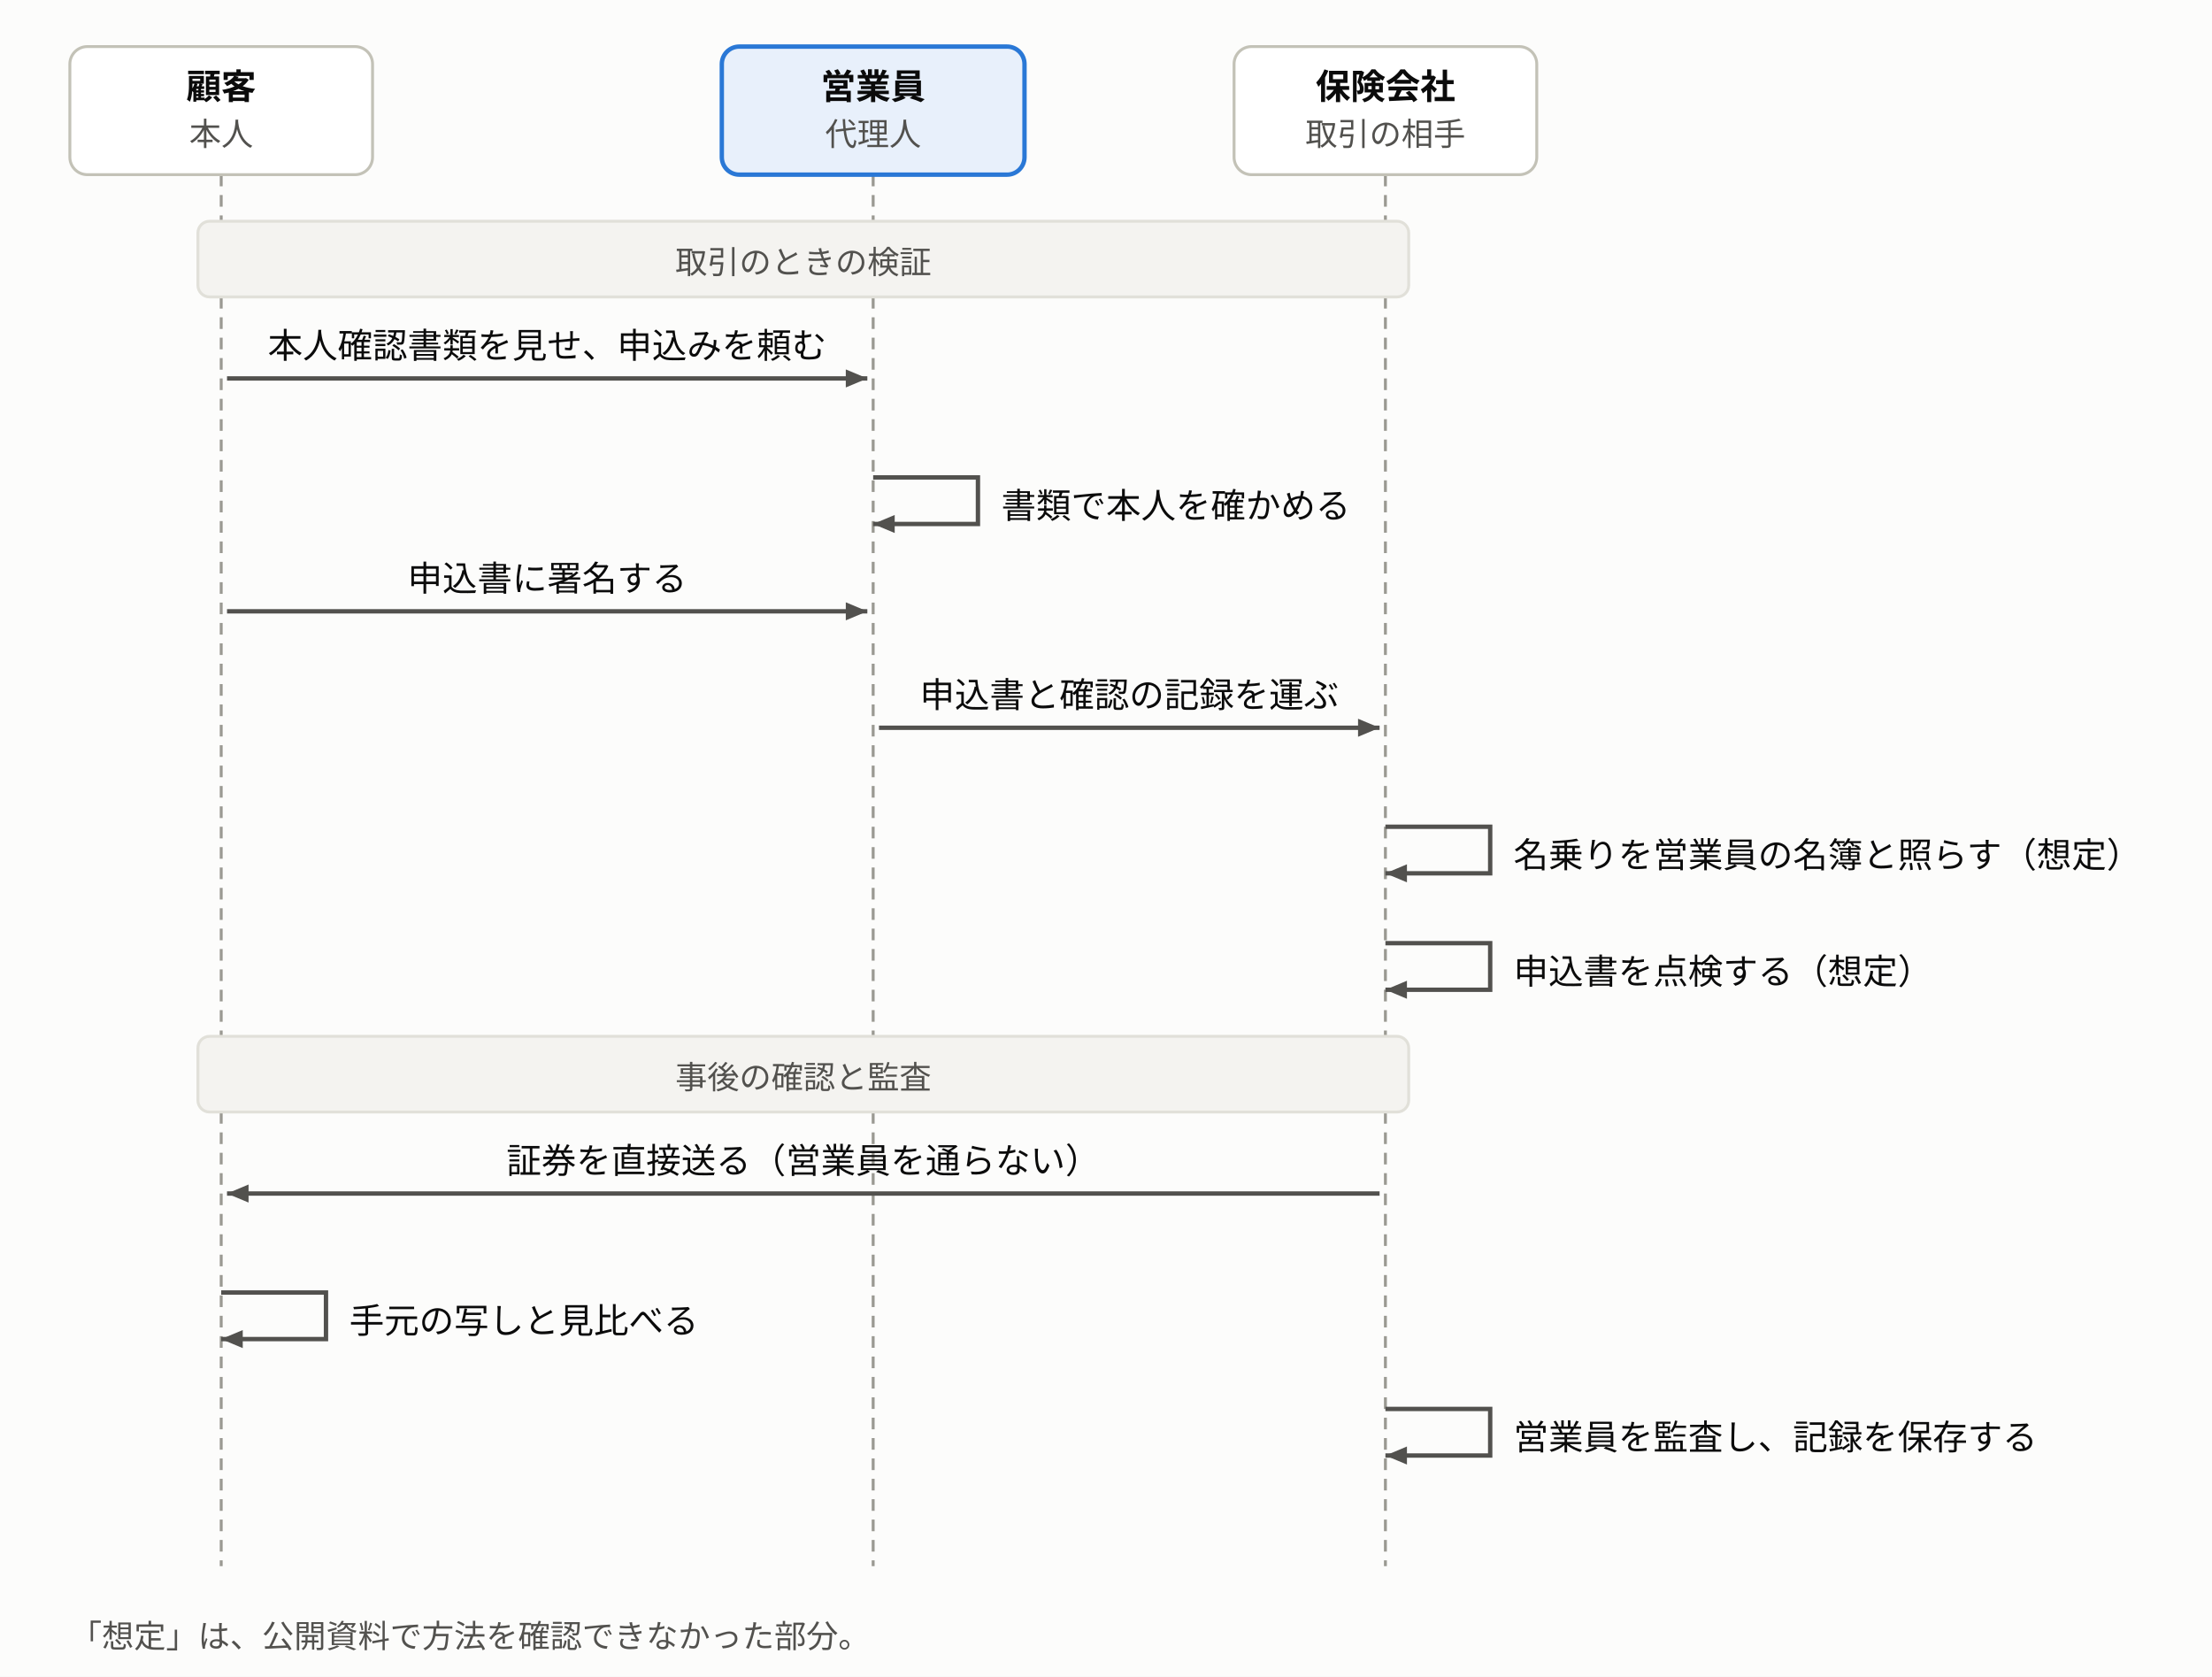
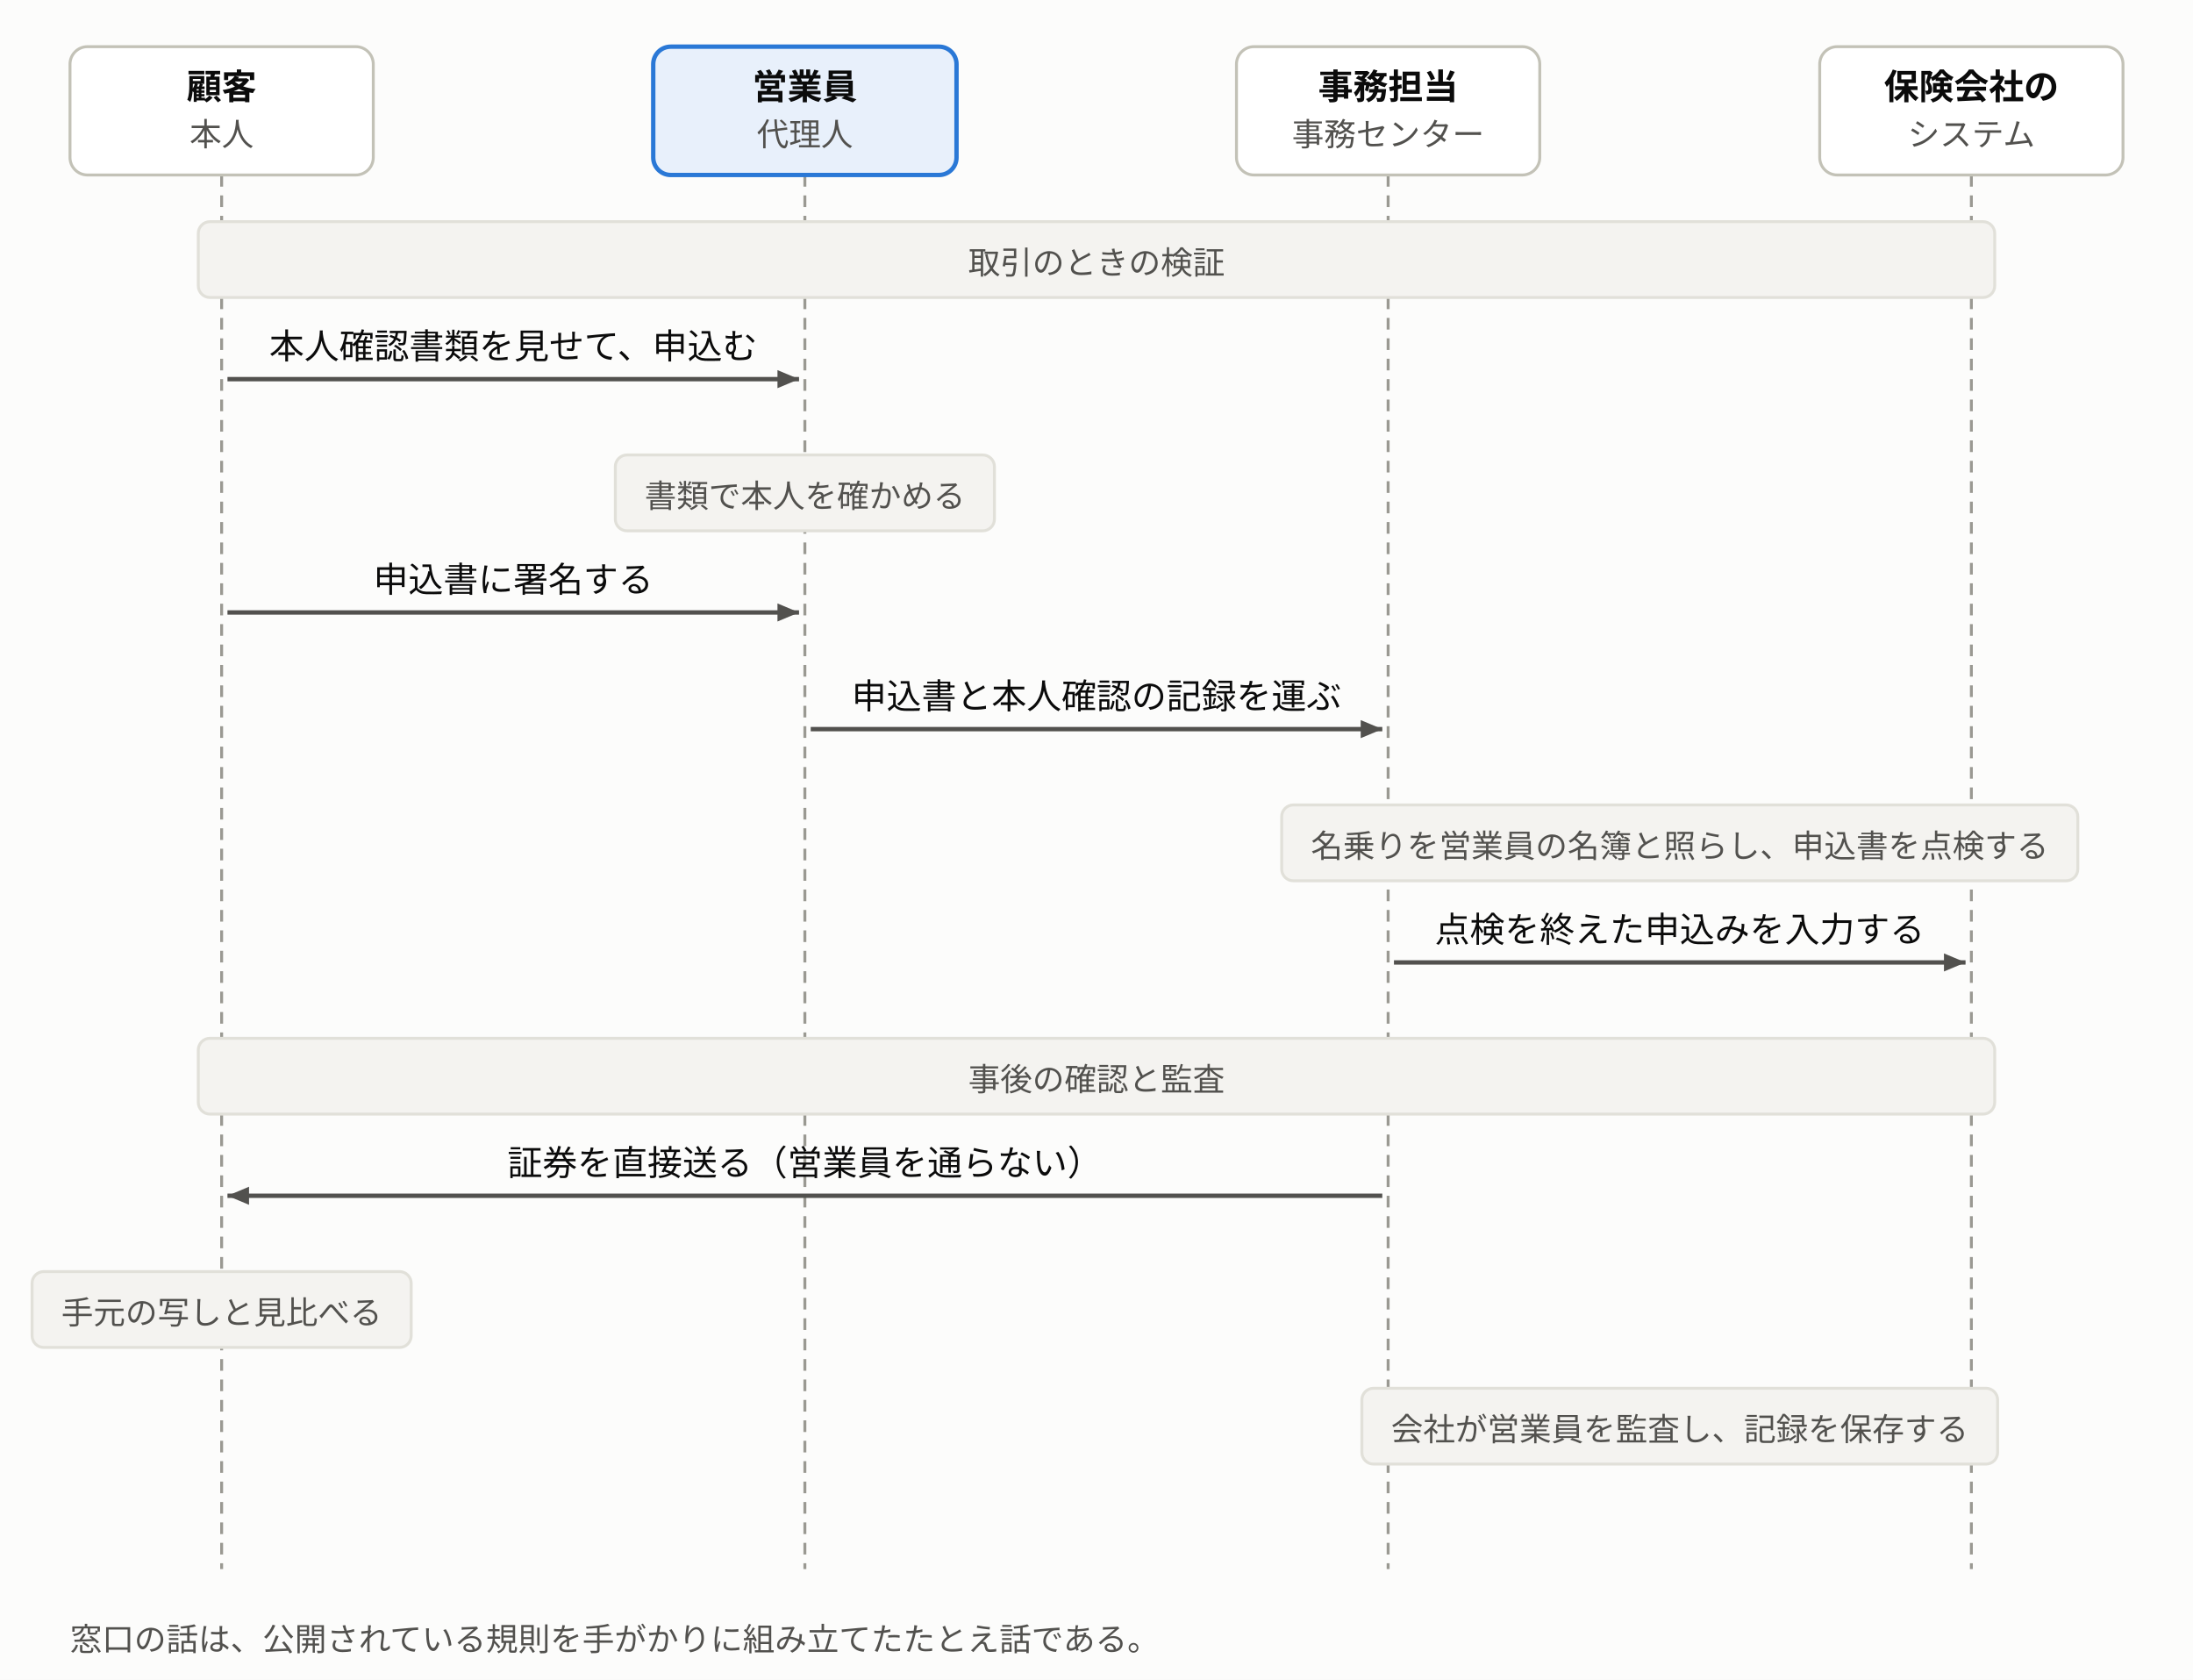
- <svg xmlns="http://www.w3.org/2000/svg" viewBox="0 0 760 576" width="760" height="576" role="img" aria-labelledby="t d">
+ <svg xmlns="http://www.w3.org/2000/svg" viewBox="0 0 752 576" width="752" height="576" role="img" aria-labelledby="t d">
  <style>
  svg { font-family: system-ui, -apple-system, "Hiragino Sans", "Noto Sans JP", sans-serif; }
  .bg { fill: #fcfcfb; } .ink { fill: #0b0b0b; } .ink2 { fill: #52514e; } .ink3 { fill: #898781; } .grid { stroke: #e1e0d9; stroke-width: 1; } .axis { stroke: #c3c2b7; stroke-width: 1; }
  .box { fill: #ffffff; stroke: #c3c2b7; stroke-width: 1; } .grp { fill: #f4f3f0; stroke: #e1e0d9; stroke-width: 1; } .track { fill: #e1e0d9; }
  .k1 { fill: #e8f0fb; stroke: #2a78d6; stroke-width: 1.5; } .k2 { fill: #fdeee7; stroke: #eb6834; stroke-width: 1.5; }
  .kadd { fill: #e6f6ef; stroke: #1baf7a; stroke-width: 1.5; } .krem { fill: #fdeceb; stroke: #e34948; stroke-width: 1.5; stroke-dasharray: 5 3; }
  .line { stroke: #52514e; stroke-width: 1.5; fill: none; } .dash { stroke: #9a9992; stroke-width: 1; stroke-dasharray: 4 3; fill: none; } .head { fill: #52514e; }
  .ladd { stroke: #1baf7a; stroke-width: 2; fill: none; } .lrem { stroke: #e34948; stroke-width: 1.5; stroke-dasharray: 5 3; fill: none; } .hadd { fill: #1baf7a; } .hrem { fill: #e34948; }
  .l1, .l2, .l3, .lg { stroke-width: 2; fill: none; stroke-linejoin: round; stroke-linecap: round; } .l1 { stroke: #2a78d6; } .l2 { stroke: #eb6834; } .l3 { stroke: #1baf7a; } .lg { stroke: #898781; }
  .link { stroke: #c3c2b7; stroke-width: 3; stroke-linecap: round; } .ring { stroke: #fcfcfb; stroke-width: 2; } .mark { stroke: #0b0b0b; stroke-width: 1.5; } .today { stroke: #0b0b0b; stroke-width: 1.5; }
  .s1 { fill: #2a78d6; } .s2 { fill: #eb6834; } .s3 { fill: #1baf7a; } .s4 { fill: #eda100; } .s5 { fill: #e87ba4; } .gray { fill: #898781; } .onfill { fill: #0b0b0b; }
  .h1 { fill: #cde2fb; } .h2 { fill: #86b6ef; } .h3 { fill: #3987e5; } .h4 { fill: #1c5cab; } .h5 { fill: #0d366b; }
  .t1, .t2, .t3 { fill: #0b0b0b; } .t4, .t5 { fill: #ffffff; }
  .ok { fill: #0ca30c; } .warn { fill: #fab219; } .bad { fill: #d03b3b; } .glyph { stroke: #ffffff; stroke-width: 2; fill: none; stroke-linecap: round; stroke-linejoin: round; }
  @media (prefers-color-scheme: dark) {
    .bg { fill: #1a1a19; } .ink { fill: #f0efec; } .ink2 { fill: #c3c2b7; } .ink3 { fill: #898781; } .grid { stroke: #2c2c2a; } .axis { stroke: #383835; }
    .box { fill: #242422; stroke: #4a4a46; } .grp { fill: #20201f; stroke: #2c2c2a; } .track { fill: #2c2c2a; }
    .k1 { fill: #17263a; stroke: #3987e5; } .k2 { fill: #3a2218; stroke: #d95926; }
    .kadd { fill: #12281f; stroke: #199e70; } .krem { fill: #3a1c1c; stroke: #e66767; }
    .line { stroke: #c3c2b7; } .dash { stroke: #7a7972; } .head { fill: #c3c2b7; }
    .ladd { stroke: #199e70; } .lrem { stroke: #e66767; } .hadd { fill: #199e70; } .hrem { fill: #e66767; }
    .l1 { stroke: #3987e5; } .l2 { stroke: #d95926; } .l3 { stroke: #199e70; }
    .link { stroke: #5a5a55; } .ring { stroke: #1a1a19; } .mark { stroke: #f0efec; } .today { stroke: #f0efec; }
    .s1 { fill: #3987e5; } .s2 { fill: #d95926; } .s3 { fill: #199e70; } .s4 { fill: #c98500; } .s5 { fill: #d55181; }
    .h1 { fill: #0d366b; } .h2 { fill: #184f95; } .h3 { fill: #256abf; } .h4 { fill: #3987e5; } .h5 { fill: #9ec5f4; }
    .t1, .t2, .t3 { fill: #f0efec; } .t4, .t5 { fill: #0b0b0b; }
  }
</style>
-   <rect class="bg" width="760" height="576" />
+   <rect class="bg" width="752" height="576" />
  <line class="dash" x1="76" x2="76" y1="60" y2="538" />
-   <line class="dash" x1="300" x2="300" y1="60" y2="538" />
+   <line class="dash" x1="276" x2="276" y1="60" y2="538" />
  <line class="dash" x1="476" x2="476" y1="60" y2="538" />
+   <line class="dash" x1="676" x2="676" y1="60" y2="538" />
  <rect class="box" x="24" y="16" width="104" height="44" rx="6" />
  <text x="76" y="34" class="ink" font-size="12" text-anchor="middle" font-weight="600">顧客</text>
  <text x="76" y="50" class="ink2" font-size="11" text-anchor="middle" font-weight="400">本人</text>
-   <rect class="k1" x="248" y="16" width="104" height="44" rx="6" />
-   <text x="300" y="34" class="ink" font-size="12" text-anchor="middle" font-weight="600">営業員</text>
-   <text x="300" y="50" class="ink2" font-size="11" text-anchor="middle" font-weight="400">代理人</text>
+   <rect class="k1" x="224" y="16" width="104" height="44" rx="6" />
+   <text x="276" y="34" class="ink" font-size="12" text-anchor="middle" font-weight="600">営業員</text>
+   <text x="276" y="50" class="ink2" font-size="11" text-anchor="middle" font-weight="400">代理人</text>
  <rect class="box" x="424" y="16" width="104" height="44" rx="6" />
-   <text x="476" y="34" class="ink" font-size="12" text-anchor="middle" font-weight="600">保険会社</text>
-   <text x="476" y="50" class="ink2" font-size="11" text-anchor="middle" font-weight="400">取引の相手</text>
-   <rect class="grp" x="68" y="76" width="416" height="26" rx="4" />
-   <text x="276" y="94" class="ink2" font-size="11" text-anchor="middle" font-weight="400">取引のときの検証</text>
-   <polyline class="line" points="78,130 298,130" />
-   <polygon class="head" points="298,130 290.6,126.9 290.6,133.1" />
-   <text x="188" y="123" class="ink" font-size="12" text-anchor="middle" font-weight="400">本人確認書類を見せ、申込みを頼む</text>
-   <polyline class="line" points="300,164 336,164 336,180 300,180" />
-   <polygon class="head" points="300,180 307.4,183.1 307.4,176.9" />
-   <text x="344" y="178" class="ink" font-size="12" text-anchor="start" font-weight="400">書類で本人を確かめる</text>
-   <polyline class="line" points="78,210 298,210" />
-   <polygon class="head" points="298,210 290.6,206.9 290.6,213.1" />
-   <text x="188" y="203" class="ink" font-size="12" text-anchor="middle" font-weight="400">申込書に署名する</text>
-   <polyline class="line" points="302,250 474,250" />
+   <text x="476" y="34" class="ink" font-size="12" text-anchor="middle" font-weight="600">事務担当</text>
+   <text x="476" y="50" class="ink2" font-size="11" text-anchor="middle" font-weight="400">事務センター</text>
+   <rect class="box" x="624" y="16" width="104" height="44" rx="6" />
+   <text x="676" y="34" class="ink" font-size="12" text-anchor="middle" font-weight="600">保険会社の</text>
+   <text x="676" y="50" class="ink2" font-size="11" text-anchor="middle" font-weight="400">システム</text>
+   <rect class="grp" x="68" y="76" width="616" height="26" rx="4" />
+   <text x="376" y="94" class="ink2" font-size="11" text-anchor="middle" font-weight="400">取引のときの検証</text>
+   <polyline class="line" points="78,130 274,130" />
+   <polygon class="head" points="274,130 266.6,126.9 266.6,133.1" />
+   <text x="176" y="123" class="ink" font-size="12" text-anchor="middle" font-weight="400">本人確認書類を見せて、申込む</text>
+   <rect class="grp" x="211" y="156" width="130" height="26" rx="4" />
+   <text x="276" y="174" class="ink2" font-size="11" text-anchor="middle" font-weight="400">書類で本人を確かめる</text>
+   <polyline class="line" points="78,210 274,210" />
+   <polygon class="head" points="274,210 266.6,206.9 266.6,213.1" />
+   <text x="176" y="203" class="ink" font-size="12" text-anchor="middle" font-weight="400">申込書に署名する</text>
+   <polyline class="line" points="278,250 474,250" />
  <polygon class="head" points="474,250 466.6,246.9 466.6,253.1" />
-   <text x="388" y="243" class="ink" font-size="12" text-anchor="middle" font-weight="400">申込書と確認の記録を運ぶ</text>
-   <polyline class="line" points="476,284 512,284 512,300 476,300" />
-   <polygon class="head" points="476,300 483.4,303.1 483.4,296.9" />
-   <text x="520" y="298" class="ink" font-size="12" text-anchor="start" font-weight="400">名乗りを営業員の名簿と照らす（想定）</text>
-   <polyline class="line" points="476,324 512,324 512,340 476,340" />
-   <polygon class="head" points="476,340 483.4,343.1 483.4,336.9" />
-   <text x="520" y="338" class="ink" font-size="12" text-anchor="start" font-weight="400">申込書を点検する（想定）</text>
-   <rect class="grp" x="68" y="356" width="416" height="26" rx="4" />
-   <text x="276" y="374" class="ink2" font-size="11" text-anchor="middle" font-weight="400">事後の確認と監査</text>
+   <text x="376" y="243" class="ink" font-size="12" text-anchor="middle" font-weight="400">申込書と本人確認の記録を運ぶ</text>
+   <rect class="grp" x="439.5" y="276" width="273" height="26" rx="4" />
+   <text x="576" y="294" class="ink2" font-size="11" text-anchor="middle" font-weight="400">名乗りを営業員の名簿と照らし、申込書を点検する</text>
+   <polyline class="line" points="478,330 674,330" />
+   <polygon class="head" points="674,330 666.6,326.9 666.6,333.1" />
+   <text x="576" y="323" class="ink" font-size="12" text-anchor="middle" font-weight="400">点検を終えた申込みを入力する</text>
+   <rect class="grp" x="68" y="356" width="616" height="26" rx="4" />
+   <text x="376" y="374" class="ink2" font-size="11" text-anchor="middle" font-weight="400">事後の確認と監査</text>
  <polyline class="line" points="474,410 78,410" />
  <polygon class="head" points="78,410 85.4,413.1 85.4,406.9" />
  <text x="276" y="403" class="ink" font-size="12" text-anchor="middle" font-weight="400">証券を直接送る（営業員を通らない）</text>
-   <polyline class="line" points="76,444 112,444 112,460 76,460" />
-   <polygon class="head" points="76,460 83.4,463.1 83.4,456.9" />
-   <text x="120" y="458" class="ink" font-size="12" text-anchor="start" font-weight="400">手元の写しと見比べる</text>
-   <polyline class="line" points="476,484 512,484 512,500 476,500" />
-   <polygon class="head" points="476,500 483.4,503.1 483.4,496.9" />
-   <text x="520" y="498" class="ink" font-size="12" text-anchor="start" font-weight="400">営業員を監査し、記録を保存する</text>
-   <text x="24" y="566" class="ink2" font-size="11" text-anchor="start" font-weight="400">「想定」は、公開資料で方法を確認できなかった部分。</text>
+   <rect class="grp" x="11" y="436" width="130" height="26" rx="4" />
+   <text x="76" y="454" class="ink2" font-size="11" text-anchor="middle" font-weight="400">手元の写しと見比べる</text>
+   <rect class="grp" x="467" y="476" width="218" height="26" rx="4" />
+   <text x="576" y="494" class="ink2" font-size="11" text-anchor="middle" font-weight="400">会社が営業員を監査し、記録を保存する</text>
+   <text x="24" y="566" class="ink2" font-size="11" text-anchor="start" font-weight="400">窓口の話は、公開されている規則を手がかりに組み立てたたとえ話である。</text>
</svg>
